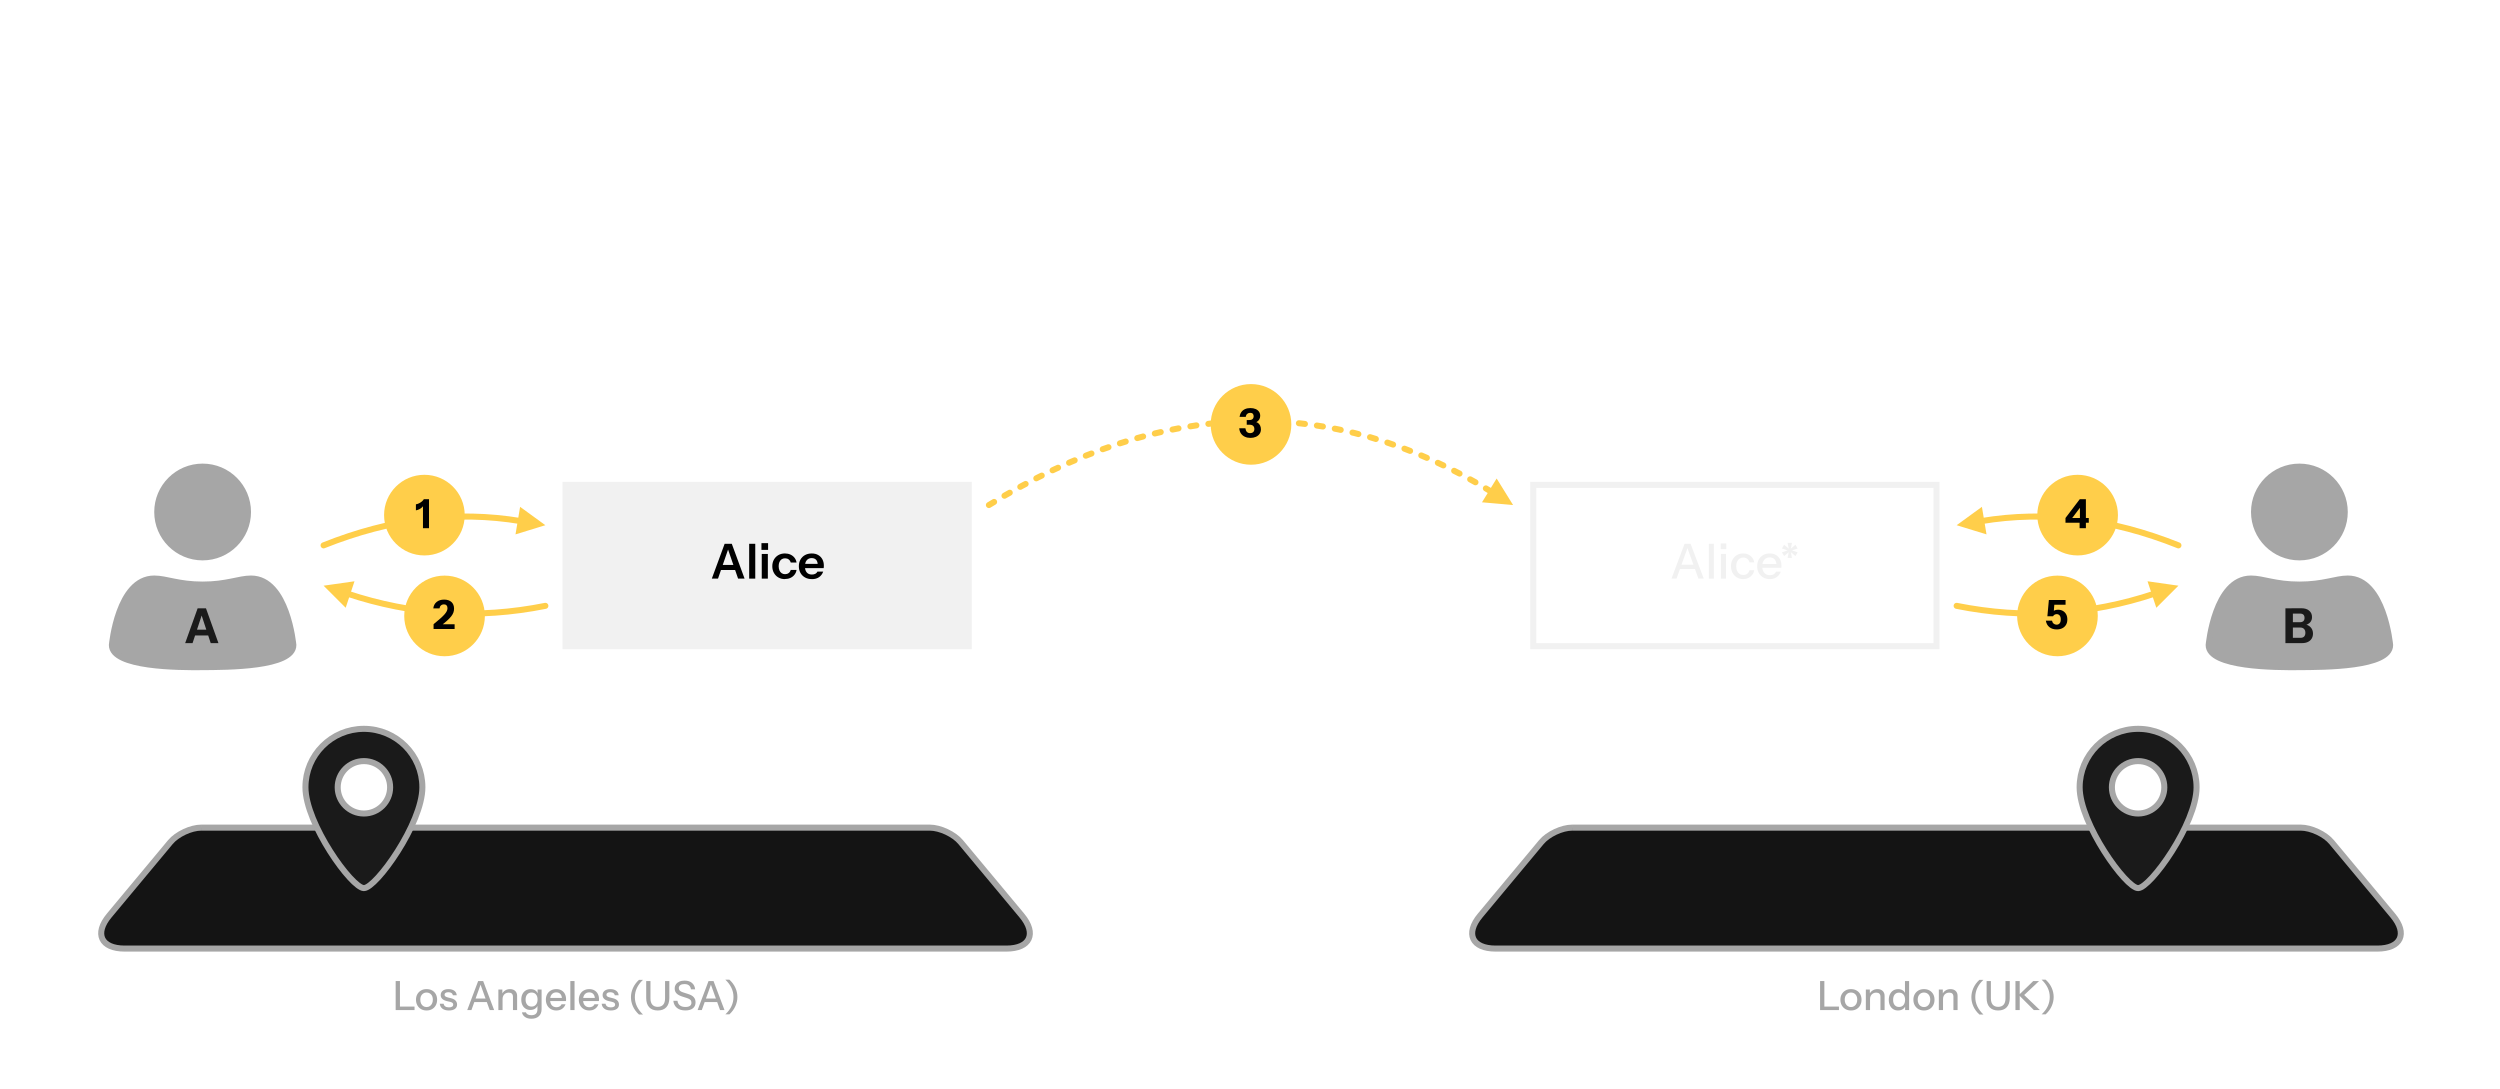
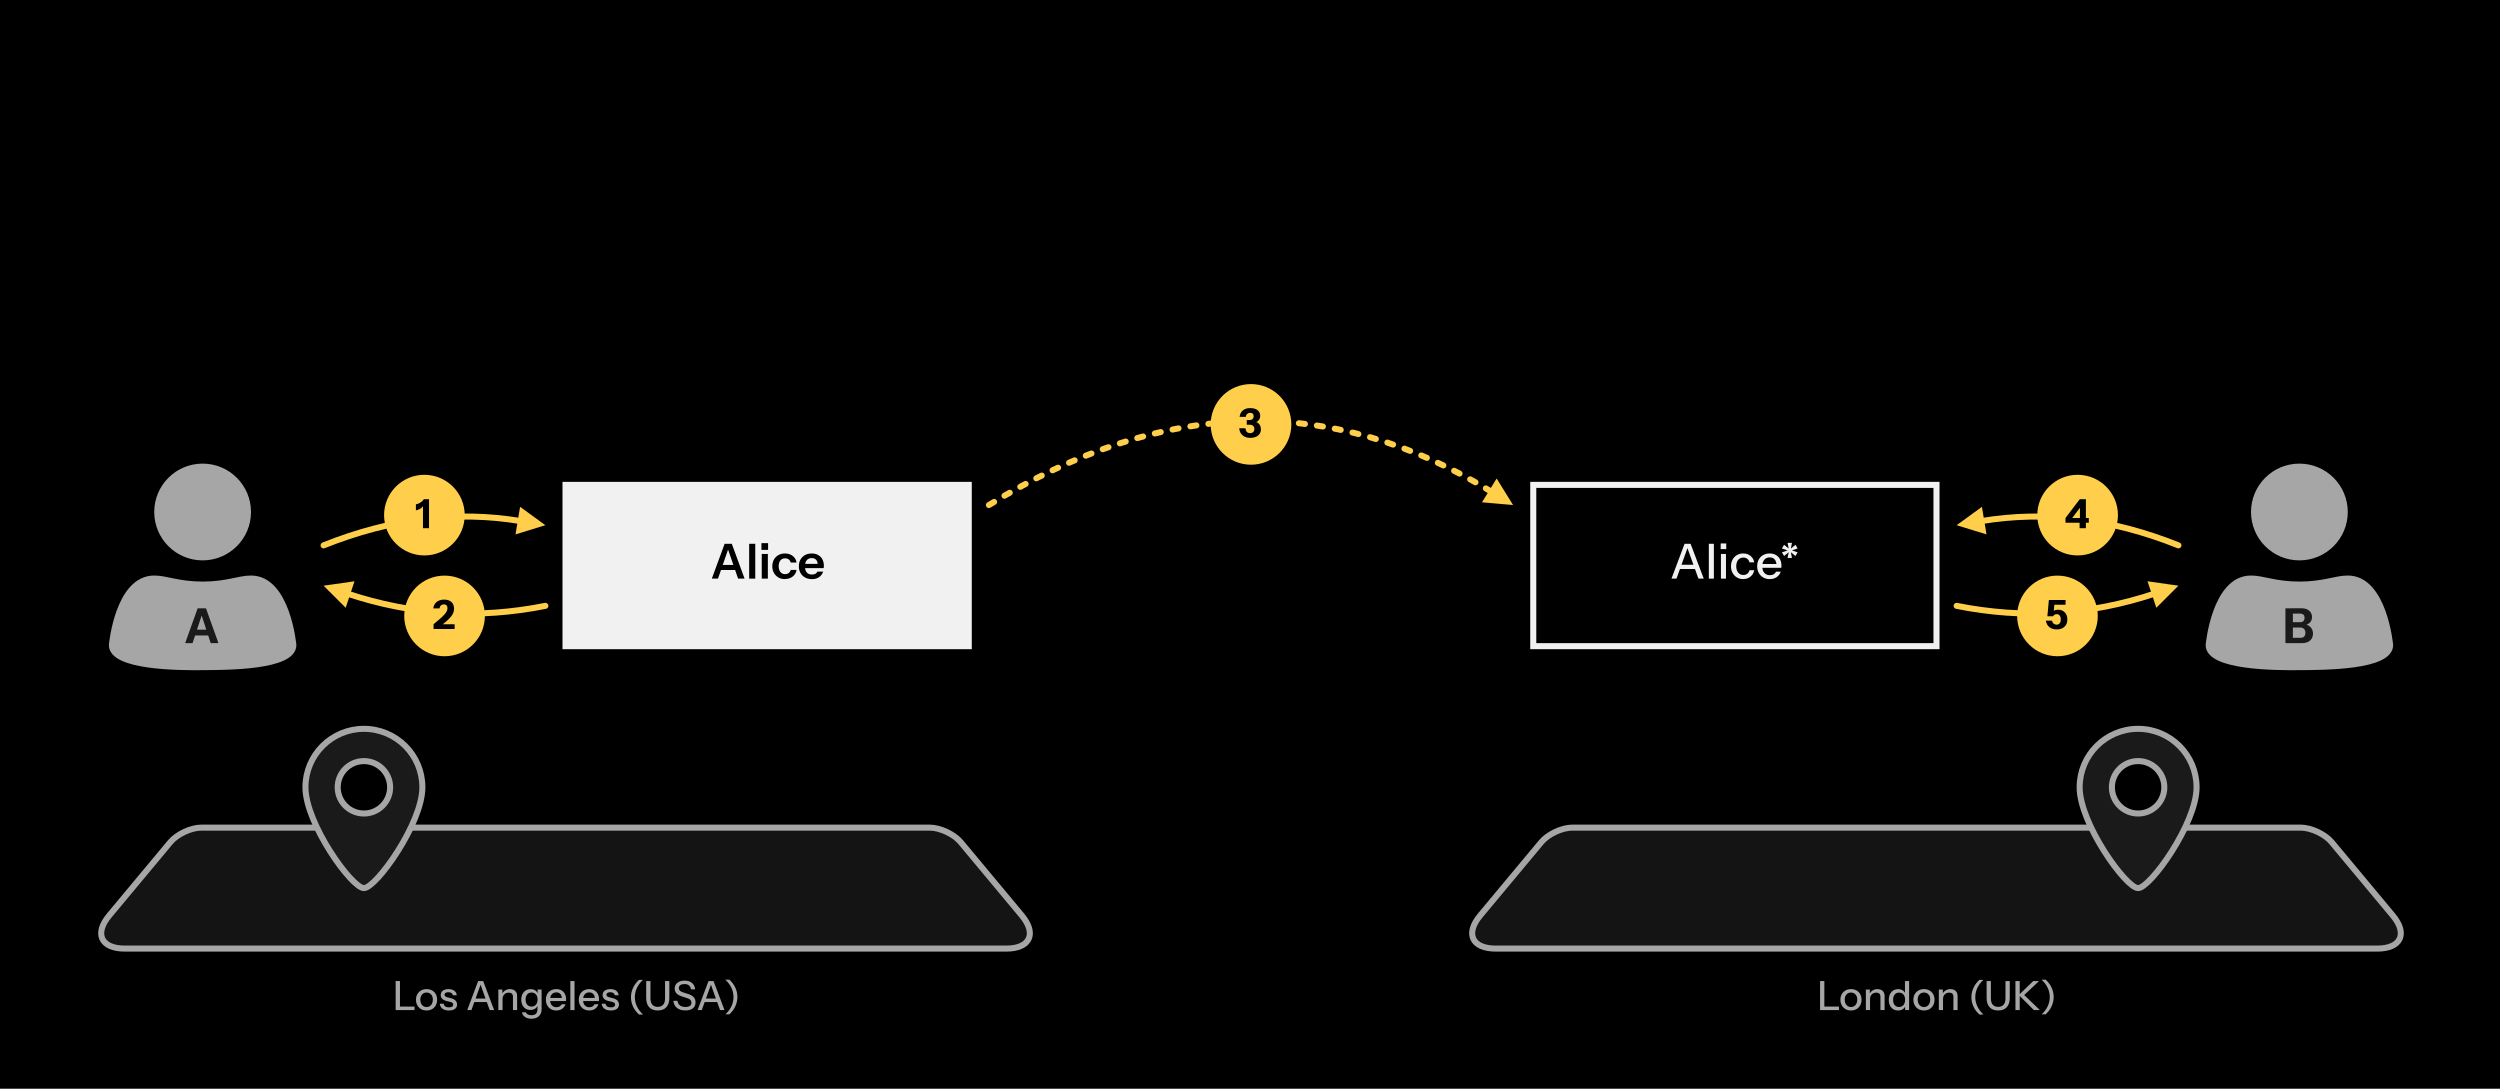
<svg xmlns="http://www.w3.org/2000/svg" id="a" data-name="Layer 1" viewBox="0 0 1240 540">
  <defs>
    <style>
+       .a {
+         fill: #000000;
+         stroke: none;
+       }
      .b, .c {
        fill: #f1f1f1;
      }

      .d {
        fill: #141414;
      }

      .d, .c, .e, .f, .g, .h, .i, .j, .k {
        stroke-width: 3px;
      }

      .d, .e, .f, .i, .j, .k {
        stroke-miterlimit: 10;
      }

      .d, .h, .i, .j {
        stroke: #a6a6a6;
      }

      .c, .g {
        stroke: #f1f1f1;
      }

      .e, .f, .g {
        fill: none;
      }

      .e, .f, .k {
        stroke: #ffce4a;
        stroke-linecap: round;
      }

      .f {
        stroke-dasharray: 3 6;
      }

      .l {
        isolation: isolate;
      }

      .h, .m, .i {
        fill: #a6a6a6;
      }

      .n, .k {
        fill: #ffce4a;
      }

      .j, .o {
        fill: #1a1a1a;
      }
    </style>
  </defs>
+   <rect class="a" x="0" y="0" width="1240" height="540" />
  <g>
    <g>
      <path class="d" d="M99.87,410.5h361.27c5.15,0,12.07,3.24,15.36,7.2l30.33,36.4c7.52,9.02,4.06,16.4-7.68,16.4H61.85c-11.74,0-15.2-7.38-7.68-16.4l30.33-36.4c3.3-3.96,10.21-7.2,15.36-7.2" pointer-events="all" />
      <g class="l">
        <path class="m" d="M196.25,501v-14.4h2.12v14.4h-2.12ZM197.29,501v-1.74h8.32v1.74h-8.32Z" />
        <path class="m" d="M211.57,501.2c-1.04,0-1.95-.23-2.74-.69-.79-.46-1.4-1.09-1.84-1.9s-.66-1.72-.66-2.75.22-1.95.67-2.74c.45-.79,1.06-1.4,1.84-1.85.78-.45,1.69-.67,2.73-.67s1.97.22,2.76.67c.79.45,1.4,1.06,1.83,1.85.43.79.65,1.7.65,2.74s-.22,1.94-.65,2.75c-.43.81-1.04,1.44-1.83,1.9-.79.46-1.71.69-2.76.69ZM211.57,499.5c.63,0,1.17-.15,1.63-.46.46-.31.82-.73,1.09-1.28.27-.55.4-1.19.4-1.92,0-1.09-.29-1.96-.87-2.59-.58-.63-1.33-.95-2.25-.95s-1.65.32-2.23.96c-.58.64-.87,1.5-.87,2.58,0,.73.13,1.37.39,1.92.26.55.63.97,1.1,1.28.47.31,1.01.46,1.61.46Z" />
        <path class="m" d="M222.65,501.2c-1.33,0-2.39-.29-3.18-.88s-1.23-1.41-1.34-2.48h1.92c.09.59.36,1.04.81,1.35.45.31,1.06.47,1.83.47.68,0,1.2-.12,1.56-.36.36-.24.54-.58.54-1.02,0-.32-.1-.59-.31-.81-.21-.22-.61-.4-1.21-.55l-1.64-.38c-1.03-.25-1.79-.63-2.29-1.13s-.75-1.12-.75-1.85c0-.92.34-1.64,1.03-2.17.69-.53,1.63-.79,2.83-.79s2.14.27,2.87.8c.73.53,1.14,1.28,1.23,2.24h-1.92c-.08-.48-.31-.85-.69-1.11-.38-.26-.9-.39-1.55-.39-.61,0-1.08.11-1.41.33-.33.22-.49.52-.49.91,0,.32.12.59.37.8.25.21.66.39,1.23.54l1.68.42c.97.24,1.71.63,2.2,1.17s.74,1.19.74,1.95c0,.92-.36,1.64-1.07,2.16-.71.52-1.71.78-2.99.78Z" />
        <path class="m" d="M231.75,501l5.42-14.4h1.84l-5.18,14.4h-2.08ZM234.49,495.26h7.72v1.76h-7.72v-1.76ZM242.89,501l-5.18-14.4h1.94l5.44,14.4h-2.2Z" />
        <path class="m" d="M247.19,501v-10.2h1.98v2.4h.1v7.8h-2.08ZM254.43,501v-6.56c0-.71-.18-1.23-.53-1.58-.35-.35-.88-.52-1.57-.52-.6,0-1.13.13-1.59.4-.46.27-.82.63-1.08,1.1-.26.47-.39,1.02-.39,1.66l-.26-2.44c.33-.76.85-1.36,1.54-1.8.69-.44,1.5-.66,2.42-.66,1.09,0,1.95.31,2.58.92.63.61.94,1.43.94,2.44v7.04h-2.06Z" />
        <path class="m" d="M263.57,505.3c-1.28,0-2.34-.29-3.17-.87s-1.34-1.35-1.51-2.31h1.96c.13.44.43.79.89,1.04.46.25,1.08.38,1.85.38,1,0,1.75-.25,2.24-.74.49-.49.74-1.23.74-2.2v-2.2l.18.04c-.2.77-.63,1.38-1.3,1.83-.67.45-1.47.67-2.4.67s-1.68-.21-2.36-.64c-.68-.43-1.21-1.02-1.58-1.79-.37-.77-.56-1.66-.56-2.69s.19-1.95.58-2.74.93-1.39,1.63-1.82c.7-.43,1.52-.64,2.45-.64s1.76.23,2.39.69,1.04,1.11,1.21,1.95l-.16.02v-2.48h1.98v9.78c0,1.47-.45,2.62-1.35,3.46-.9.84-2.14,1.26-3.71,1.26ZM263.67,499.26c.89,0,1.61-.31,2.15-.94.54-.63.81-1.49.81-2.58s-.27-1.91-.81-2.52c-.54-.61-1.26-.92-2.17-.92s-1.63.31-2.16.93c-.53.62-.8,1.48-.8,2.57s.27,1.91.81,2.53,1.26.93,2.17.93Z" />
        <path class="m" d="M275.95,501.2c-1.03,0-1.93-.23-2.71-.68-.78-.45-1.39-1.08-1.83-1.88-.44-.8-.66-1.72-.66-2.76s.22-1.98.65-2.77c.43-.79,1.04-1.41,1.83-1.85.79-.44,1.69-.66,2.7-.66s1.84.21,2.57.63c.73.42,1.29,1,1.68,1.75.39.75.59,1.63.59,2.66,0,.16,0,.31-.01.45,0,.14-.02.28-.05.43h-8.56v-1.56h7.1l-.52.62c0-1.09-.25-1.93-.74-2.5s-1.18-.86-2.06-.86c-.95,0-1.7.32-2.25.97-.55.65-.83,1.54-.83,2.69s.28,2.07.83,2.72c.55.65,1.32.98,2.31.98.6,0,1.12-.12,1.56-.37.44-.25.77-.61.98-1.09h1.96c-.33.96-.9,1.71-1.69,2.26-.79.55-1.74.82-2.85.82Z" />
        <path class="m" d="M282.89,501v-14.4h2.08v14.4h-2.08Z" />
        <path class="m" d="M292.29,501.2c-1.03,0-1.93-.23-2.71-.68-.78-.45-1.39-1.08-1.83-1.88-.44-.8-.66-1.72-.66-2.76s.22-1.98.65-2.77c.43-.79,1.04-1.41,1.83-1.85.79-.44,1.69-.66,2.7-.66s1.84.21,2.57.63c.73.42,1.29,1,1.68,1.75.39.75.59,1.63.59,2.66,0,.16,0,.31-.01.45,0,.14-.02.28-.05.43h-8.56v-1.56h7.1l-.52.62c0-1.09-.25-1.93-.74-2.5s-1.18-.86-2.06-.86c-.95,0-1.7.32-2.25.97-.55.65-.83,1.54-.83,2.69s.28,2.07.83,2.72c.55.65,1.32.98,2.31.98.6,0,1.12-.12,1.56-.37.44-.25.77-.61.98-1.09h1.96c-.33.96-.9,1.71-1.69,2.26-.79.55-1.74.82-2.85.82Z" />
        <path class="m" d="M302.95,501.2c-1.33,0-2.39-.29-3.18-.88s-1.23-1.41-1.34-2.48h1.92c.09.59.36,1.04.81,1.35.45.31,1.06.47,1.83.47.68,0,1.2-.12,1.56-.36.36-.24.54-.58.54-1.02,0-.32-.1-.59-.31-.81-.21-.22-.61-.4-1.21-.55l-1.64-.38c-1.03-.25-1.79-.63-2.29-1.13s-.75-1.12-.75-1.85c0-.92.34-1.64,1.03-2.17.69-.53,1.63-.79,2.83-.79s2.14.27,2.87.8c.73.53,1.14,1.28,1.23,2.24h-1.92c-.08-.48-.31-.85-.69-1.11-.38-.26-.9-.39-1.55-.39-.61,0-1.08.11-1.41.33-.33.22-.49.52-.49.91,0,.32.12.59.37.8.25.21.66.39,1.23.54l1.68.42c.97.24,1.71.63,2.2,1.17s.74,1.19.74,1.95c0,.92-.36,1.64-1.07,2.16-.71.52-1.71.78-2.99.78Z" />
        <path class="m" d="M316.93,503.2c-1.36-1.24-2.36-2.6-3.01-4.08-.65-1.48-.97-2.99-.97-4.52s.33-3,.98-4.49c.65-1.49,1.65-2.86,3-4.11h2c-1.35,1.25-2.36,2.6-3.03,4.03-.67,1.43-1.01,2.96-1.01,4.57s.35,3.16,1.04,4.59c.69,1.43,1.69,2.77,3,4.01h-2Z" />
        <path class="m" d="M326.23,501.2c-1.84,0-3.25-.54-4.24-1.62s-1.48-2.62-1.48-4.62v-8.36h2.12v8.6c0,1.37.31,2.42.94,3.13.63.71,1.51,1.07,2.66,1.07s2.07-.35,2.7-1.06c.63-.71.94-1.75.94-3.14v-8.6h2.12v8.4c0,1.97-.5,3.5-1.49,4.58-.99,1.08-2.42,1.62-4.27,1.62Z" />
        <path class="m" d="M339.95,501.18c-1.73,0-3.12-.41-4.16-1.24-1.04-.83-1.65-2.01-1.82-3.54h2.06c.12,1,.52,1.76,1.2,2.28.68.52,1.6.78,2.76.78.97,0,1.71-.18,2.21-.54s.75-.87.75-1.54c0-.6-.17-1.08-.5-1.43-.33-.35-.86-.64-1.58-.87l-2.5-.8c-1.28-.41-2.22-.93-2.82-1.56-.6-.63-.9-1.42-.9-2.38,0-.81.2-1.51.61-2.1s.98-1.04,1.72-1.37c.74-.33,1.6-.49,2.59-.49,1.52,0,2.74.38,3.65,1.15.91.77,1.44,1.83,1.57,3.19h-2.06c-.16-.91-.51-1.57-1.04-1.99-.53-.42-1.27-.63-2.2-.63-.88,0-1.57.17-2.06.52-.49.35-.74.83-.74,1.46,0,.51.16.93.49,1.27.33.34.87.63,1.63.87l2.62.84c1.21.39,2.11.91,2.69,1.58.58.67.87,1.51.87,2.52,0,1.28-.44,2.27-1.32,2.97s-2.12,1.05-3.72,1.05Z" />
        <path class="m" d="M346.01,501l5.42-14.4h1.84l-5.18,14.4h-2.08ZM348.75,495.26h7.72v1.76h-7.72v-1.76ZM357.15,501l-5.18-14.4h1.94l5.44,14.4h-2.2Z" />
        <path class="m" d="M361.77,485.92c1.36,1.24,2.36,2.6,3.01,4.08.65,1.48.97,2.99.97,4.52s-.33,3-.98,4.49c-.65,1.49-1.65,2.86-3,4.11h-2c1.35-1.25,2.36-2.6,3.03-4.03.67-1.43,1.01-2.96,1.01-4.57s-.35-3.16-1.04-4.59c-.69-1.43-1.69-2.77-3-4.01h2Z" />
      </g>
    </g>
    <path class="j" d="M209.5,390.5c0,18-23,50-29,50s-29-32-29-50c0-16.02,12.98-29,29-29s29,12.98,29,29M180.5,377.5c-7.18,0-13,5.82-13,13s5.82,13,13,13,13-5.82,13-13-5.82-13-13-13" pointer-events="all" />
    <g>
      <path class="d" d="M779.87,410.5h361.27c5.15,0,12.07,3.24,15.36,7.2l30.33,36.4c7.52,9.02,4.06,16.4-7.68,16.4h-437.3c-11.74,0-15.2-7.38-7.68-16.4l30.33-36.4c3.3-3.96,10.21-7.2,15.36-7.2" pointer-events="all" />
      <g class="l">
        <path class="m" d="M902.76,501v-14.4h2.12v14.4h-2.12ZM903.8,501v-1.74h8.32v1.74h-8.32Z" />
        <path class="m" d="M918.08,501.2c-1.04,0-1.95-.23-2.74-.69-.79-.46-1.4-1.09-1.84-1.9-.44-.81-.66-1.72-.66-2.75s.22-1.95.67-2.74c.45-.79,1.06-1.4,1.84-1.85.78-.45,1.69-.67,2.73-.67s1.97.22,2.76.67c.79.45,1.4,1.06,1.83,1.85.43.79.65,1.7.65,2.74s-.22,1.94-.65,2.75c-.43.81-1.04,1.44-1.83,1.9-.79.46-1.71.69-2.76.69ZM918.08,499.5c.63,0,1.17-.15,1.63-.46.46-.31.82-.73,1.09-1.28.27-.55.4-1.19.4-1.92,0-1.09-.29-1.96-.87-2.59-.58-.63-1.33-.95-2.25-.95s-1.65.32-2.23.96c-.58.64-.87,1.5-.87,2.58,0,.73.13,1.37.39,1.92.26.55.63.97,1.1,1.28.47.31,1.01.46,1.61.46Z" />
        <path class="m" d="M925.46,501v-10.2h1.98v2.4h.1v7.8h-2.08ZM932.7,501v-6.56c0-.71-.18-1.23-.53-1.58s-.88-.52-1.57-.52c-.6,0-1.13.13-1.59.4-.46.27-.82.63-1.08,1.1-.26.47-.39,1.02-.39,1.66l-.26-2.44c.33-.76.85-1.36,1.54-1.8.69-.44,1.5-.66,2.42-.66,1.09,0,1.95.31,2.58.92.63.61.94,1.43.94,2.44v7.04h-2.06Z" />
        <path class="m" d="M944.94,501v-2.34l.2.06c-.21.76-.65,1.36-1.32,1.81-.67.45-1.47.67-2.4.67s-1.72-.22-2.41-.66-1.22-1.05-1.6-1.84-.57-1.71-.57-2.76.19-2,.58-2.8c.39-.8.93-1.42,1.62-1.86.69-.44,1.51-.66,2.44-.66s1.78.23,2.41.69c.63.46,1.05,1.1,1.25,1.93l-.28.04v-6.68h2.06v14.4h-1.98ZM941.94,499.46c.92,0,1.65-.32,2.18-.95.53-.63.8-1.51.8-2.63s-.27-1.96-.81-2.59c-.54-.63-1.27-.95-2.19-.95s-1.62.32-2.15.95c-.53.63-.79,1.52-.79,2.65s.26,1.97.79,2.59c.53.62,1.25.93,2.17.93Z" />
        <path class="m" d="M954.28,501.2c-1.04,0-1.95-.23-2.74-.69-.79-.46-1.4-1.09-1.84-1.9-.44-.81-.66-1.72-.66-2.75s.22-1.95.67-2.74c.45-.79,1.06-1.4,1.84-1.85.78-.45,1.69-.67,2.73-.67s1.97.22,2.76.67c.79.45,1.4,1.06,1.83,1.85.43.79.65,1.7.65,2.74s-.22,1.94-.65,2.75c-.43.81-1.04,1.44-1.83,1.9-.79.46-1.71.69-2.76.69ZM954.28,499.5c.63,0,1.17-.15,1.63-.46.46-.31.82-.73,1.09-1.28.27-.55.4-1.19.4-1.92,0-1.09-.29-1.96-.87-2.59-.58-.63-1.33-.95-2.25-.95s-1.65.32-2.23.96c-.58.64-.87,1.5-.87,2.58,0,.73.13,1.37.39,1.92.26.55.63.97,1.1,1.28.47.31,1.01.46,1.61.46Z" />
        <path class="m" d="M961.66,501v-10.2h1.98v2.4h.1v7.8h-2.08ZM968.9,501v-6.56c0-.71-.18-1.23-.53-1.58s-.88-.52-1.57-.52c-.6,0-1.13.13-1.59.4-.46.27-.82.63-1.08,1.1-.26.47-.39,1.02-.39,1.66l-.26-2.44c.33-.76.85-1.36,1.54-1.8.69-.44,1.5-.66,2.42-.66,1.09,0,1.95.31,2.58.92.63.61.94,1.43.94,2.44v7.04h-2.06Z" />
        <path class="m" d="M981.78,503.2c-1.36-1.24-2.36-2.6-3.01-4.08-.65-1.48-.97-2.99-.97-4.52s.33-3,.98-4.49c.65-1.49,1.65-2.86,3-4.11h2c-1.35,1.25-2.36,2.6-3.03,4.03-.67,1.43-1.01,2.96-1.01,4.57s.35,3.16,1.04,4.59c.69,1.43,1.69,2.77,3,4.01h-2Z" />
        <path class="m" d="M991.08,501.2c-1.84,0-3.25-.54-4.24-1.62-.99-1.08-1.48-2.62-1.48-4.62v-8.36h2.12v8.6c0,1.37.31,2.42.94,3.13s1.51,1.07,2.66,1.07,2.07-.35,2.7-1.06c.63-.71.94-1.75.94-3.14v-8.6h2.12v8.4c0,1.97-.5,3.5-1.49,4.58-.99,1.08-2.42,1.62-4.27,1.62Z" />
        <path class="m" d="M999.66,501v-14.4h2.12v14.4h-2.12ZM1008.8,501l-7.5-7.48h2.7l7.78,7.48h-2.98ZM1001.34,493.52l7.14-6.92h2.9l-7.38,6.92h-2.66Z" />
        <path class="m" d="M1014.64,485.92c1.36,1.24,2.36,2.6,3.01,4.08s.97,2.99.97,4.52-.33,3-.98,4.49c-.65,1.49-1.65,2.86-3,4.11h-2c1.35-1.25,2.36-2.6,3.03-4.03.67-1.43,1.01-2.96,1.01-4.57s-.35-3.16-1.04-4.59c-.69-1.43-1.69-2.77-3-4.01h2Z" />
      </g>
    </g>
    <path class="j" d="M1089.5,390.5c0,18-23,50-29,50s-29-32-29-50c0-16.02,12.98-29,29-29s29,12.98,29,29M1060.5,377.5c-7.18,0-13,5.82-13,13s5.82,13,13,13,13-5.82,13-13-5.82-13-13-13" pointer-events="all" />
  </g>
  <g>
    <g>
      <path class="f" d="M490.5,250.5c86.67-53.33,169.83-55.49,249.48-6.47" pointer-events="stroke" />
      <path class="k" d="M747.64,248.74l-10.02-.88,4.72-7.67,5.3,8.55Z" pointer-events="all" />
    </g>
    <g>
      <circle class="n" cx="620.5" cy="210.5" r="20" pointer-events="all" />
      <g class="l">
        <path d="M620.22,217.2c-1.01,0-1.92-.18-2.73-.55-.81-.37-1.46-.91-1.96-1.62-.5-.71-.79-1.58-.87-2.61h3.06c.11.83.36,1.44.76,1.83.4.39.94.59,1.62.59.59,0,1.08-.17,1.47-.52.39-.35.59-.85.59-1.52s-.19-1.16-.57-1.55-1.02-.59-1.93-.59h-1.28v-2.32h1.22c.79,0,1.35-.17,1.7-.52s.52-.79.52-1.32-.13-.92-.4-1.25c-.27-.33-.72-.49-1.36-.49-.55,0-1.02.17-1.42.5-.4.33-.65.84-.74,1.52h-3.08c.12-.91.41-1.69.86-2.34s1.06-1.16,1.82-1.51c.76-.35,1.65-.53,2.66-.53s1.88.16,2.61.47,1.29.76,1.69,1.33.6,1.26.6,2.06c0,.67-.15,1.25-.46,1.76-.31.51-.69.9-1.15,1.18s-.92.42-1.39.42l-.02-.42c.71,0,1.31.17,1.82.51.51.34.89.79,1.16,1.36s.4,1.2.4,1.89c0,.87-.23,1.62-.68,2.26-.45.64-1.07,1.13-1.86,1.47-.79.34-1.67.51-2.66.51Z" />
      </g>
    </g>
    <g>
      <rect class="c" x="280.5" y="240.5" width="200" height="80" pointer-events="all" />
      <g class="l">
        <path d="M353.06,287l6.36-17.28h2.69l-5.98,17.28h-3.07ZM356.35,280.21h9.46v2.5h-9.46v-2.5ZM366.09,287l-5.95-17.28h2.83l6.34,17.28h-3.22Z" />
        <path d="M371.59,287v-17.28h3.02v17.28h-3.02Z" />
        <path d="M377.68,272.74v-3.34h3.29v3.34h-3.29ZM377.83,287v-12.24h3.02v12.24h-3.02Z" />
        <path d="M389.32,287.24c-1.23,0-2.32-.27-3.25-.82-.94-.54-1.67-1.3-2.21-2.27-.54-.97-.8-2.07-.8-3.3s.27-2.32.8-3.28c.54-.95,1.27-1.7,2.21-2.24.94-.54,2.02-.82,3.25-.82,1.01,0,1.92.19,2.74.56.82.38,1.49.9,2.02,1.58.53.68.86,1.47,1.01,2.36h-2.9c-.18-.66-.51-1.17-1.01-1.54s-1.1-.55-1.8-.55c-.66,0-1.22.16-1.69.48-.47.32-.84.78-1.09,1.37s-.38,1.28-.38,2.06.13,1.5.38,2.09.62,1.05,1.1,1.38c.48.33,1.04.49,1.68.49.7,0,1.3-.18,1.8-.55.5-.37.83-.88,1.01-1.54h2.9c-.14.9-.48,1.68-1.02,2.36-.54.68-1.21,1.21-2.02,1.58-.81.38-1.72.56-2.72.56Z" />
        <path d="M402.69,287.24c-1.3,0-2.43-.27-3.4-.82-.97-.54-1.72-1.3-2.26-2.26-.54-.96-.8-2.06-.8-3.31s.27-2.35.8-3.3c.54-.95,1.28-1.7,2.24-2.23s2.08-.8,3.36-.8,2.27.25,3.17.76,1.59,1.21,2.09,2.12c.5.91.74,1.98.74,3.19,0,.22,0,.43-.02.62-.02.19-.04.38-.07.58h-10.44v-2.11h8.11l-.62.58c0-1.15-.26-2.02-.79-2.59s-1.26-.86-2.21-.86c-1.02,0-1.84.35-2.44,1.06-.6.7-.9,1.72-.9,3.05s.3,2.32.9,3.01c.6.7,1.45,1.04,2.56,1.04.64,0,1.2-.12,1.68-.36.48-.24.83-.61,1.06-1.1h2.86c-.4,1.15-1.08,2.06-2.03,2.74-.95.67-2.15,1.01-3.59,1.01Z" />
      </g>
    </g>
    <g>
      <rect class="g" x="760.5" y="240.5" width="200" height="80" pointer-events="all" />
      <g class="l">
        <path class="b" d="M829.05,287l6.5-17.28h2.21l-6.22,17.28h-2.5ZM832.34,280.11h9.26v2.11h-9.26v-2.11ZM842.42,287l-6.22-17.28h2.33l6.53,17.28h-2.64Z" />
        <path class="b" d="M847.58,287v-17.28h2.5v17.28h-2.5Z" />
        <path class="b" d="M853.46,272.36v-2.81h2.76v2.81h-2.76ZM853.58,287v-12.24h2.5v12.24h-2.5Z" />
        <path class="b" d="M864.62,287.24c-1.17,0-2.21-.28-3.12-.83s-1.63-1.31-2.15-2.27c-.52-.96-.78-2.06-.78-3.29s.26-2.32.78-3.28c.52-.95,1.24-1.7,2.15-2.24s1.94-.82,3.1-.82c.98,0,1.85.18,2.62.55.77.37,1.4.88,1.9,1.54.5.66.82,1.43.96,2.33h-2.35c-.16-.72-.51-1.3-1.04-1.73s-1.21-.65-2.03-.65c-.7,0-1.32.18-1.85.53-.53.35-.94.85-1.22,1.49s-.43,1.4-.43,2.28.14,1.62.43,2.28c.29.66.7,1.16,1.22,1.52.53.36,1.15.54,1.87.54.78,0,1.45-.21,2-.64s.91-1,1.07-1.72h2.35c-.16.88-.49,1.65-1,2.3s-1.14,1.17-1.91,1.54c-.77.37-1.62.55-2.57.55Z" />
        <path class="b" d="M877.8,287.24c-1.23,0-2.32-.27-3.25-.82s-1.67-1.3-2.2-2.26c-.53-.96-.79-2.06-.79-3.31s.26-2.37.78-3.32c.52-.95,1.25-1.69,2.2-2.22.94-.53,2.02-.79,3.24-.79s2.21.25,3.08.76,1.54,1.2,2.02,2.1c.47.9.71,1.96.71,3.19,0,.19,0,.37-.01.54,0,.17-.03.34-.06.52h-10.27v-1.87h8.52l-.62.74c0-1.31-.3-2.31-.89-3-.59-.69-1.42-1.03-2.47-1.03-1.14,0-2.04.39-2.7,1.16-.66.78-1,1.85-1,3.23s.33,2.48,1,3.26c.66.78,1.59,1.18,2.77,1.18.72,0,1.34-.15,1.87-.44.53-.3.92-.73,1.18-1.31h2.35c-.4,1.15-1.08,2.06-2.03,2.71-.95.66-2.09.98-3.42.98Z" />
        <path class="b" d="M886.63,276.75l.58-2.86-2.3,1.9-1.08-1.82,2.81-.96-2.81-.98,1.08-1.82,2.3,1.9-.58-2.86h2.18l-.55,2.86,2.28-1.9,1.08,1.82-2.81.98,2.81.96-1.08,1.82-2.28-1.9.55,2.86h-2.18Z" />
      </g>
    </g>
    <g>
      <path class="e" d="M270.5,300.5c-33.33,6.67-66.09,4.64-98.28-6.09" pointer-events="stroke" />
      <path class="k" d="M163.68,291.56l9.96-1.42-2.84,8.54-7.12-7.12Z" pointer-events="all" />
    </g>
    <g>
      <path class="e" d="M160.5,270.5c33.33-13.33,65.94-17.34,97.81-12.03" pointer-events="stroke" />
      <path class="k" d="M267.19,259.95l-9.62,2.96,1.48-8.88,8.14,5.92Z" pointer-events="all" />
    </g>
    <g>
      <circle class="n" cx="210.5" cy="255.5" r="20" pointer-events="all" />
      <g class="l">
        <path d="M209.79,262v-11.76l.34.3c-.2.41-.49.8-.86,1.15-.37.35-.81.65-1.31.9-.5.25-1.06.43-1.67.55v-3c.49-.07,1.01-.23,1.54-.49.53-.26,1.02-.57,1.45-.94.43-.37.74-.74.93-1.11h2.58v14.4h-3Z" />
      </g>
    </g>
    <g>
      <circle class="n" cx="220.5" cy="305.5" r="20" pointer-events="all" />
      <g class="l">
        <path d="M215.05,312v-2.4c1.32-1.08,2.42-2.01,3.31-2.79.89-.78,1.59-1.47,2.12-2.07.53-.6.9-1.15,1.13-1.64.23-.49.34-.99.34-1.48,0-.59-.16-1.04-.47-1.37-.31-.33-.75-.49-1.31-.49s-1.07.18-1.46.54c-.39.36-.63.85-.72,1.48h-3.08c.15-1.36.7-2.43,1.66-3.21.96-.78,2.2-1.17,3.72-1.17s2.75.4,3.62,1.19c.87.79,1.3,1.9,1.3,3.31,0,.67-.11,1.31-.33,1.92-.22.61-.58,1.25-1.09,1.9-.51.65-1.2,1.37-2.07,2.15-.87.78-1.96,1.67-3.27,2.67l-.74-.9h7.78v2.36h-10.44Z" />
      </g>
    </g>
    <g>
      <path class="e" d="M970.5,300.5c33.33,6.67,66.09,4.64,98.28-6.09" pointer-events="stroke" />
      <path class="k" d="M1077.32,291.56l-7.12,7.12-2.84-8.54,9.96,1.42Z" pointer-events="all" />
    </g>
    <g>
      <path class="e" d="M1080.5,270.5c-33.33-13.33-65.94-17.34-97.81-12.03" pointer-events="stroke" />
      <path class="k" d="M973.81,259.95l8.14-5.92,1.48,8.88-9.62-2.96Z" pointer-events="all" />
    </g>
    <g>
      <circle class="n" cx="1030.5" cy="255.5" r="20" pointer-events="all" />
      <g class="l">
        <path d="M1031.48,262v-3.8l.16-.4v-8.22l1.22.66-5.84,7.74-1.42-1.06h10.44v2.36h-11.56v-2.36l7.08-9.32h3.04v14.4h-3.12Z" />
      </g>
    </g>
    <g>
      <circle class="n" cx="1020.5" cy="305.5" r="20" pointer-events="all" />
      <g class="l">
        <path d="M1020.14,312.2c-1.48,0-2.69-.38-3.64-1.14-.95-.76-1.53-1.83-1.76-3.2h3.06c.11.61.37,1.1.8,1.45.43.35.91.53,1.46.53.63,0,1.13-.22,1.51-.65.38-.43.57-1.09.57-1.97s-.18-1.48-.54-1.93c-.36-.45-.85-.67-1.48-.67-.36,0-.7.08-1.02.25-.32.17-.59.44-.8.81h-2.8l.74-8.08h8.28v2.36h-7.2l1.64-.22-.36,4.5-1-.14c.35-.55.77-.96,1.27-1.25.5-.29,1.14-.43,1.91-.43.92,0,1.73.2,2.42.6.69.4,1.23.96,1.62,1.68s.58,1.57.58,2.56c0,1.04-.22,1.93-.66,2.66-.44.73-1.05,1.3-1.84,1.69-.79.39-1.71.59-2.76.59Z" />
      </g>
    </g>
    <g>
      <g>
        <circle class="h" cx="100.5" cy="253.95" r="22.5" pointer-events="all" />
        <path class="i" d="M100.5,330.9c12-.1,45,0,45-10.94,0,0-3-33-21-33-6,0-12,3-24,3s-18-3-24-3c-18,0-21,33-21,33,0,10.94,33.17,11.06,45,10.94" pointer-events="all" />
      </g>
      <g class="l">
        <path class="o" d="M91.84,319l6.19-17.28h3.17l-5.69,17.28h-3.67ZM95.1,312.3h9.7v2.88h-9.7v-2.88ZM104.51,319l-5.66-17.28h3.31l6.19,17.28h-3.84Z" />
      </g>
    </g>
    <g>
      <g>
        <circle class="h" cx="1140.5" cy="253.95" r="22.5" pointer-events="all" />
        <path class="i" d="M1140.5,330.9c12-.1,45,0,45-10.94,0,0-3-33-21-33-6,0-12,3-24,3s-18-3-24-3c-18,0-21,33-21,33,0,10.94,33.17,11.06,45,10.94" pointer-events="all" />
      </g>
      <g class="l">
        <path class="o" d="M1133.57,319v-17.28h3.7v17.28h-3.7ZM1136.59,319v-2.64h4.46c.8,0,1.4-.22,1.81-.66s.61-1.05.61-1.84-.22-1.43-.66-1.9c-.44-.46-1.07-.7-1.88-.7h-4.34v-2.64h4.15c.75,0,1.32-.18,1.72-.54.39-.36.59-.89.59-1.6s-.19-1.24-.56-1.6c-.38-.36-.93-.54-1.67-.54h-4.22v-2.64h5.02c1.54,0,2.78.39,3.72,1.18.94.78,1.42,1.85,1.42,3.19,0,.85-.2,1.58-.6,2.18-.4.61-.94,1.07-1.61,1.39s-1.42.48-2.26.48l.12-.5c.9,0,1.71.19,2.44.58s1.31.92,1.74,1.62.65,1.52.65,2.46-.22,1.77-.66,2.48c-.44.71-1.06,1.26-1.85,1.64-.79.38-1.72.58-2.8.58h-5.33Z" />
      </g>
    </g>
  </g>
</svg>
